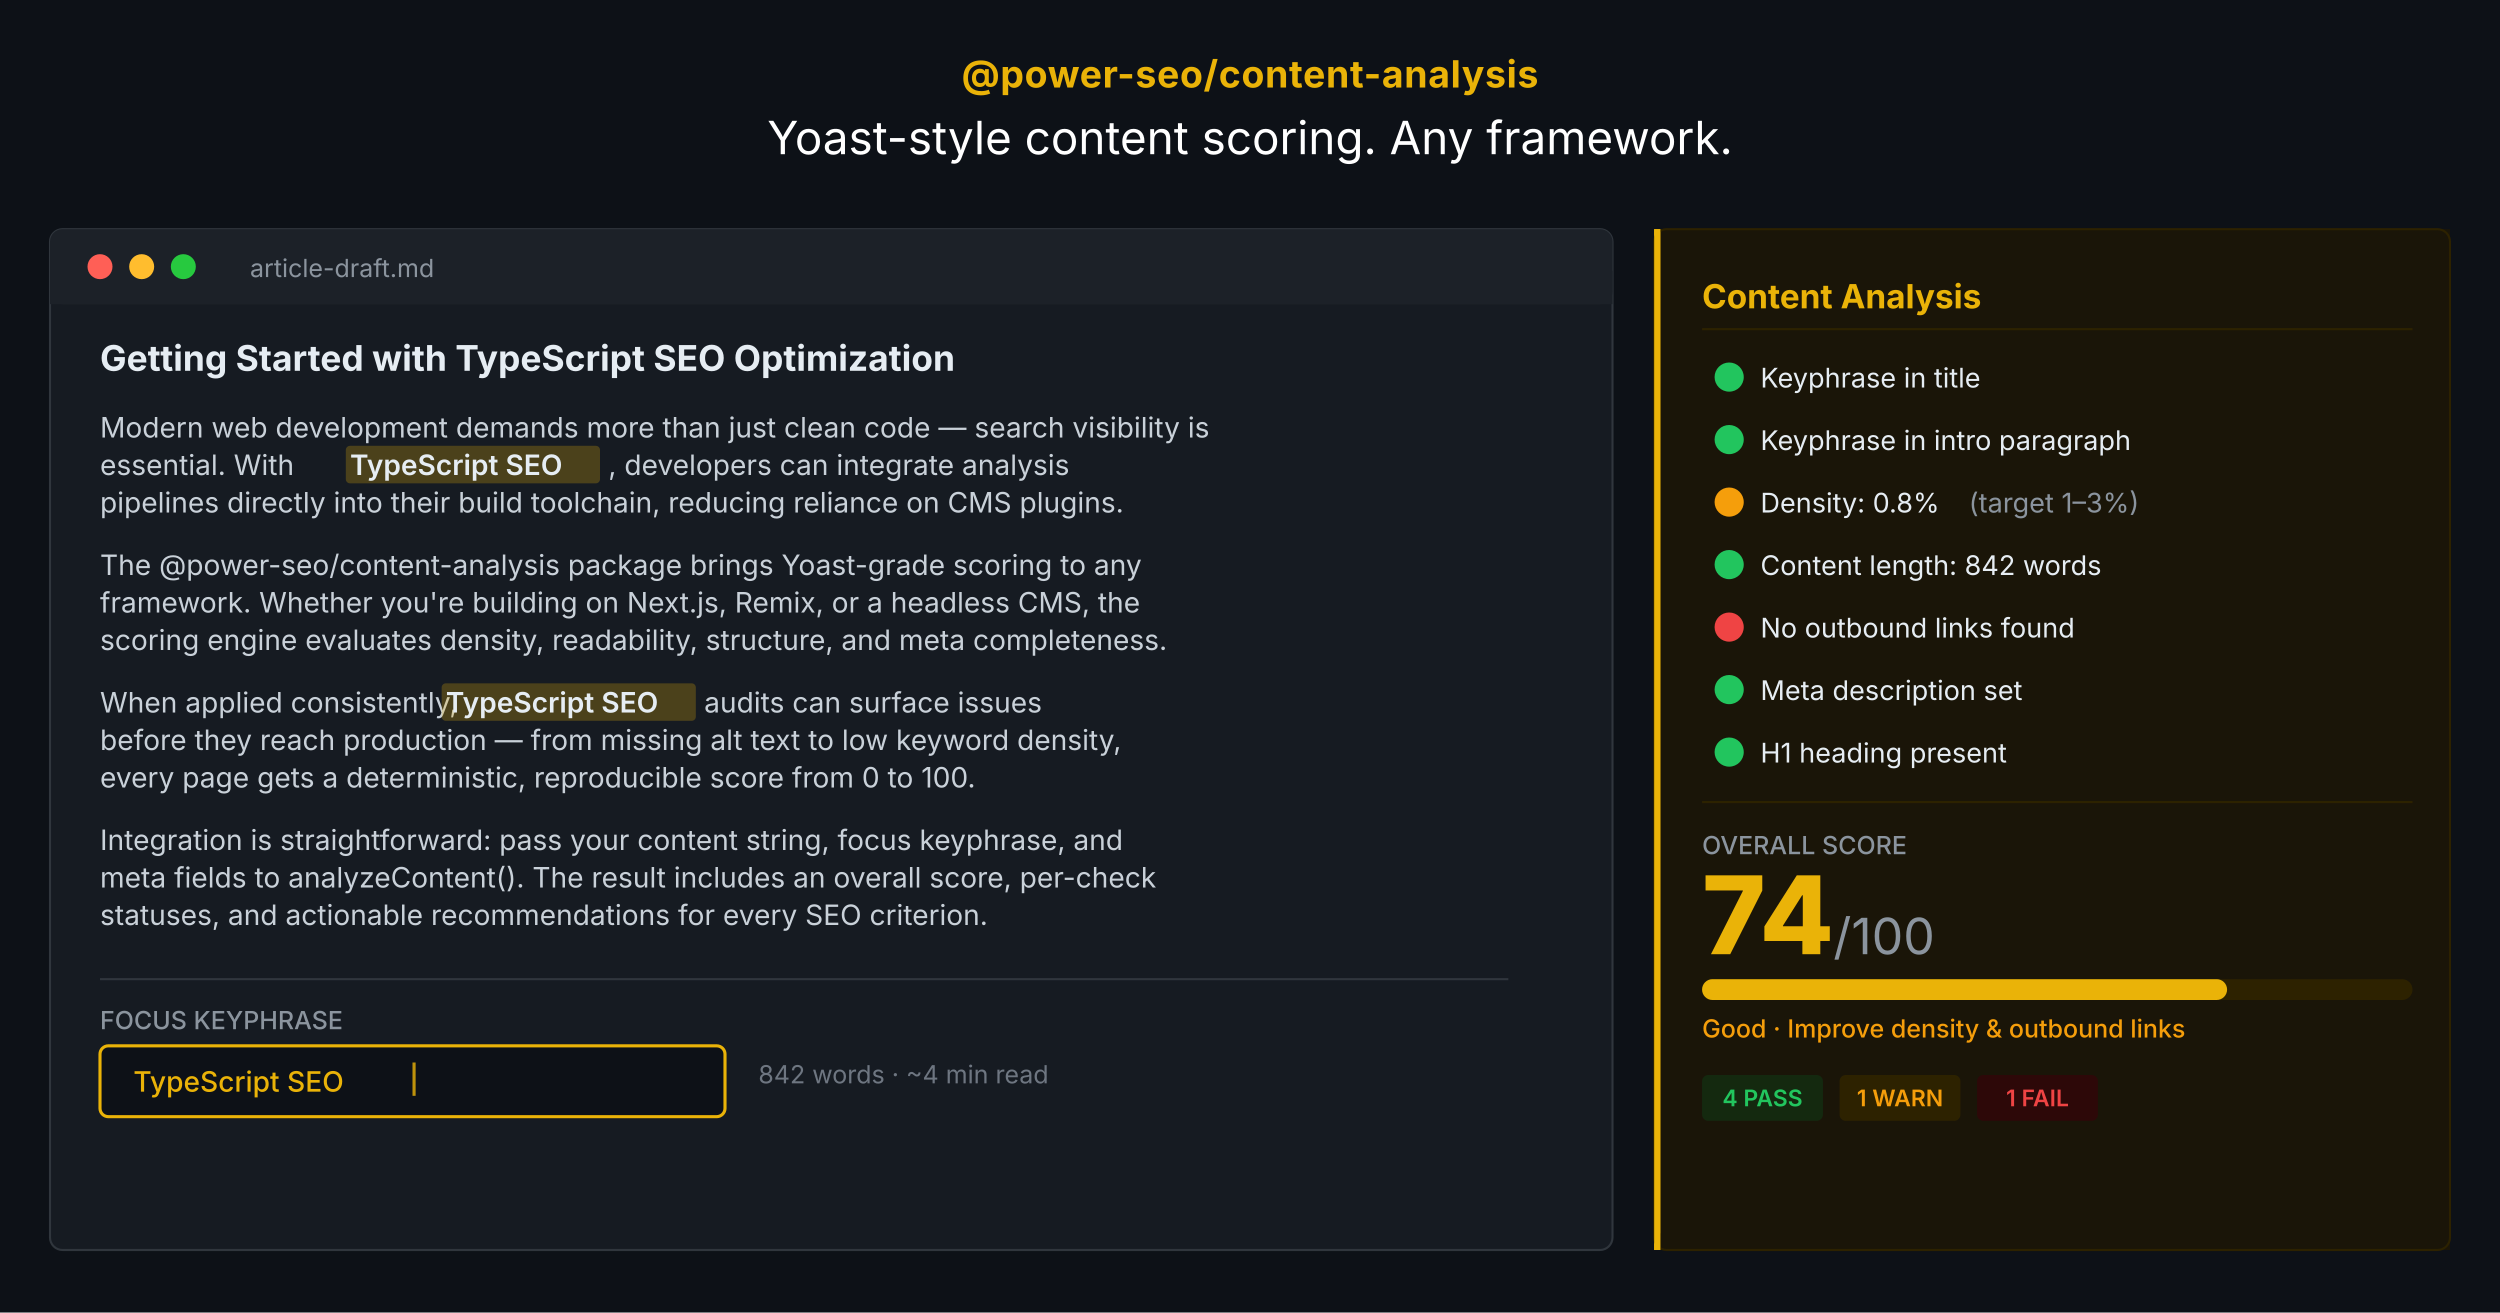
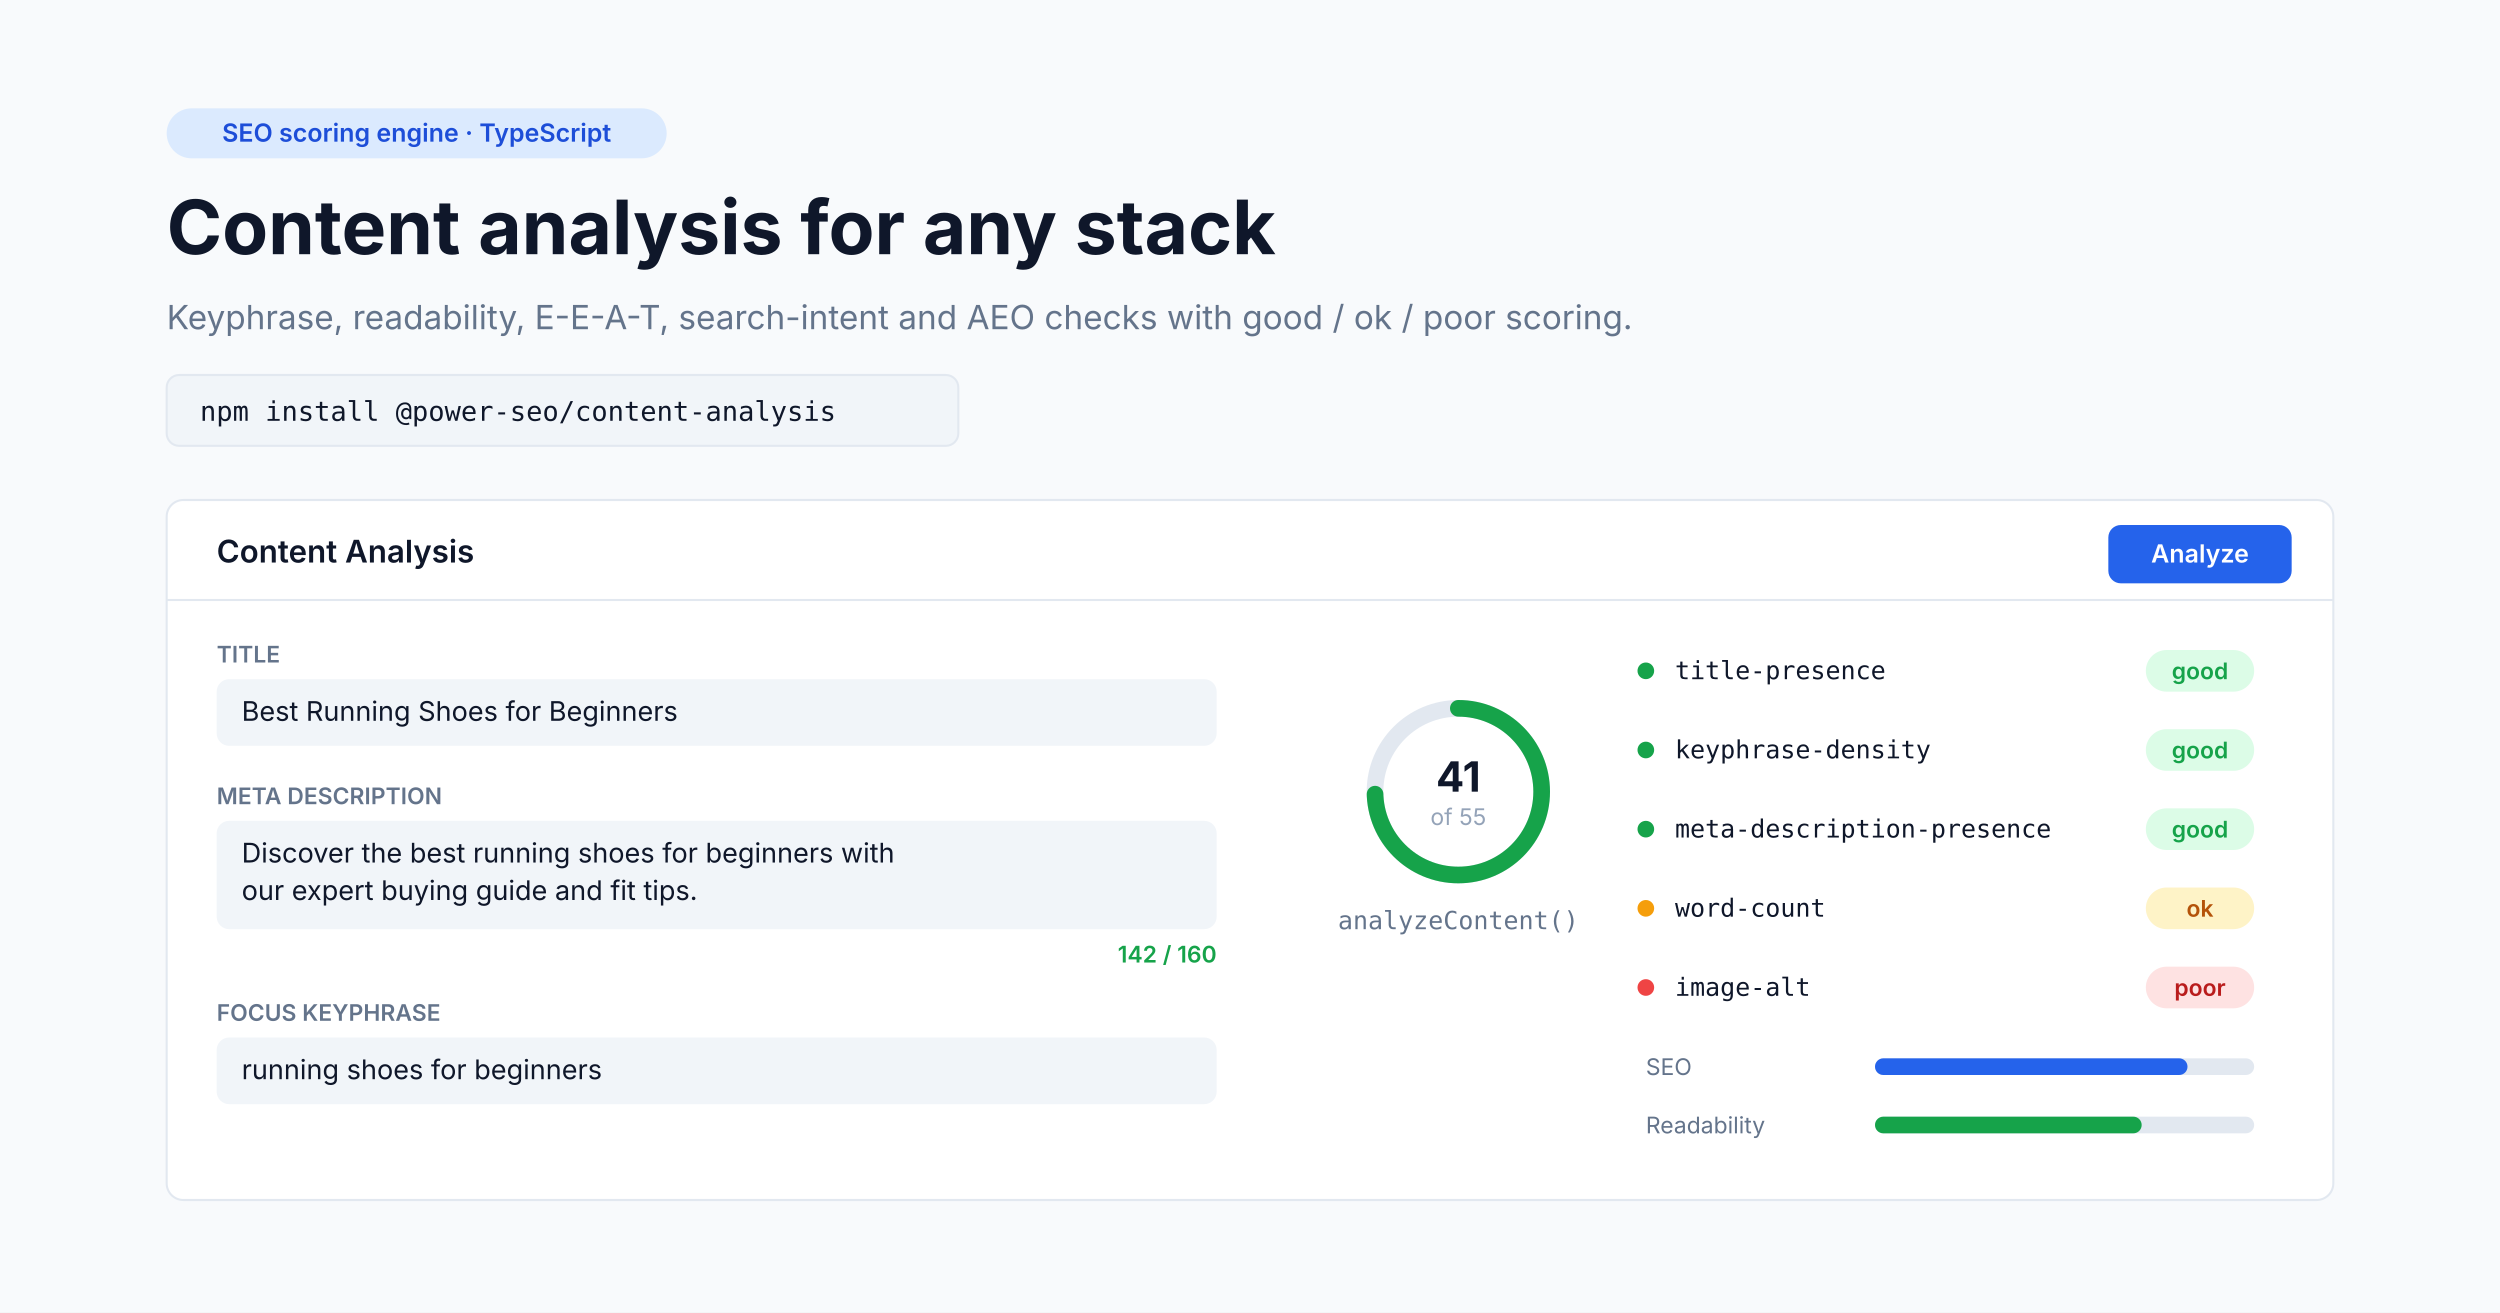
- <svg xmlns="http://www.w3.org/2000/svg" viewBox="0 0 1200 630" width="1200" height="630">
+ <svg xmlns="http://www.w3.org/2000/svg" width="1200" height="630" viewBox="0 0 1200 630">
  <defs>
    <style>
-       text { font-family: 'Inter', 'Segoe UI', system-ui, sans-serif; }
-       .mono { font-family: 'JetBrains Mono', 'Fira Code', 'Consolas', monospace; }
-     </style>
-     <clipPath id="editor-clip">
-       <rect x="24" y="110" width="750" height="490" rx="4" />
-     </clipPath>
-     <clipPath id="sidebar-clip">
-       <rect x="794" y="110" width="382" height="490" rx="4" />
-     </clipPath>
+     .font-ui { font-family: 'Inter', -apple-system, 'Segoe UI', sans-serif; }
+     .font-mono { font-family: 'JetBrains Mono', 'Fira Code', Consolas, monospace; }
+   </style>
  </defs>
-   <rect width="1200" height="630" fill="#0d1117" />
-   <text x="600" y="42" text-anchor="middle" fill="#eab308" font-size="18" font-weight="700" letter-spacing="0.3">@power-seo/content-analysis</text>
-   <text x="600" y="74" text-anchor="middle" fill="#ffffff" font-size="22" font-weight="400">Yoast-style content scoring. Any framework.</text>
-   <rect x="24" y="110" width="750" height="490" rx="6" fill="#161b22" stroke="#30363d" stroke-width="1" />
-   <rect x="24" y="110" width="750" height="36" rx="6" fill="#1c2128" />
-   <rect x="24" y="130" width="750" height="16" fill="#1c2128" />
-   <circle cx="48" cy="128" r="6" fill="#ff5f56" />
-   <circle cx="68" cy="128" r="6" fill="#ffbd2e" />
-   <circle cx="88" cy="128" r="6" fill="#27c93f" />
-   <text x="120" y="133" fill="#8b949e" font-size="12">article-draft.md</text>
-   <text x="48" y="178" fill="#e6edf3" font-size="17" font-weight="700">Getting Started with TypeScript SEO Optimization</text>
-   <text x="48" y="210" fill="#c9d1d9" font-size="13.5">Modern web development demands more than just clean code — search visibility is</text>
-   <text x="48" y="228" fill="#c9d1d9" font-size="13.5">essential. With </text>
-   <rect x="166" y="214" width="122" height="18" rx="2" fill="#eab308" opacity="0.25" />
-   <text x="168" y="228" fill="#e6edf3" font-size="13.5" font-weight="600">TypeScript SEO</text>
-   <text x="292" y="228" fill="#c9d1d9" font-size="13.5">, developers can integrate analysis</text>
-   <text x="48" y="246" fill="#c9d1d9" font-size="13.5">pipelines directly into their build toolchain, reducing reliance on CMS plugins.</text>
-   <text x="48" y="276" fill="#c9d1d9" font-size="13.5">The @power-seo/content-analysis package brings Yoast-grade scoring to any</text>
-   <text x="48" y="294" fill="#c9d1d9" font-size="13.5">framework. Whether you're building on Next.js, Remix, or a headless CMS, the</text>
-   <text x="48" y="312" fill="#c9d1d9" font-size="13.5">scoring engine evaluates density, readability, structure, and meta completeness.</text>
-   <text x="48" y="342" fill="#c9d1d9" font-size="13.5">When applied consistently, </text>
-   <rect x="212" y="328" width="122" height="18" rx="2" fill="#eab308" opacity="0.25" />
-   <text x="214" y="342" fill="#e6edf3" font-size="13.5" font-weight="600">TypeScript SEO</text>
-   <text x="338" y="342" fill="#c9d1d9" font-size="13.5"> audits can surface issues</text>
-   <text x="48" y="360" fill="#c9d1d9" font-size="13.5">before they reach production — from missing alt text to low keyword density,</text>
-   <text x="48" y="378" fill="#c9d1d9" font-size="13.5">every page gets a deterministic, reproducible score from 0 to 100.</text>
-   <text x="48" y="408" fill="#c9d1d9" font-size="13.5">Integration is straightforward: pass your content string, focus keyphrase, and</text>
-   <text x="48" y="426" fill="#c9d1d9" font-size="13.5">meta fields to analyzeContent(). The result includes an overall score, per-check</text>
-   <text x="48" y="444" fill="#c9d1d9" font-size="13.5">statuses, and actionable recommendations for every SEO criterion.</text>
-   <line x1="48" y1="470" x2="724" y2="470" stroke="#30363d" stroke-width="1" />
-   <text x="48" y="494" fill="#8b949e" font-size="12" font-weight="500">FOCUS KEYPHRASE</text>
-   <rect x="48" y="502" width="300" height="34" rx="4" fill="#0d1117" stroke="#eab308" stroke-width="1.5" />
-   <text x="64" y="524" fill="#eab308" font-size="13.5" font-weight="500">TypeScript SEO</text>
-   <rect x="198" y="510" width="1.5" height="16" fill="#eab308" opacity="0.8" />
-   <text x="364" y="520" fill="#6e7681" font-size="12">842 words · ~4 min read</text>
-   <rect x="794" y="110" width="382" height="490" rx="6" fill="#1a1508" stroke="#eab308" stroke-width="0" opacity="1" />
-   <rect x="794" y="110" width="3" height="490" rx="0" fill="#eab308" />
-   <rect x="797" y="110" width="379" height="490" rx="0" fill="#1a1508" />
-   <rect x="797" y="592" width="379" height="8" rx="0" fill="#1a1508" />
-   <rect x="1170" y="110" width="6" height="490" rx="4" fill="#1a1508" />
-   <text x="817" y="148" fill="#eab308" font-size="16" font-weight="700">Content Analysis</text>
-   <line x1="817" y1="158" x2="1158" y2="158" stroke="#2d2200" stroke-width="1" />
-   <circle cx="830" cy="181" r="7" fill="#22c55e" />
-   <text x="845" y="186" fill="#e6edf3" font-size="13">Keyphrase in title</text>
-   <circle cx="830" cy="211" r="7" fill="#22c55e" />
-   <text x="845" y="216" fill="#e6edf3" font-size="13">Keyphrase in intro paragraph</text>
-   <circle cx="830" cy="241" r="7" fill="#f59e0b" />
-   <text x="845" y="246" fill="#e6edf3" font-size="13">Density: 0.8% </text>
-   <text x="945" y="246" fill="#8b949e" font-size="13">(target 1–3%)</text>
-   <circle cx="830" cy="271" r="7" fill="#22c55e" />
-   <text x="845" y="276" fill="#e6edf3" font-size="13">Content length: 842 words</text>
-   <circle cx="830" cy="301" r="7" fill="#ef4444" />
-   <text x="845" y="306" fill="#e6edf3" font-size="13">No outbound links found</text>
-   <circle cx="830" cy="331" r="7" fill="#22c55e" />
-   <text x="845" y="336" fill="#e6edf3" font-size="13">Meta description set</text>
-   <circle cx="830" cy="361" r="7" fill="#22c55e" />
-   <text x="845" y="366" fill="#e6edf3" font-size="13">H1 heading present</text>
-   <line x1="817" y1="385" x2="1158" y2="385" stroke="#2d2200" stroke-width="1" />
-   <text x="817" y="410" fill="#8b949e" font-size="12" font-weight="500">OVERALL SCORE</text>
-   <text x="817" y="458" fill="#eab308" font-size="52" font-weight="800">74</text>
-   <text x="880" y="458" fill="#8b949e" font-size="24" font-weight="400">/100</text>
-   <rect x="817" y="470" width="341" height="10" rx="5" fill="#2d2200" />
-   <rect x="817" y="470" width="252" height="10" rx="5" fill="#eab308" />
-   <text x="817" y="498" fill="#f59e0b" font-size="12" font-weight="500">Good · Improve density &amp; outbound links</text>
-   <rect x="817" y="516" width="58" height="22" rx="3" fill="#14290f" />
-   <text x="846" y="531" text-anchor="middle" fill="#22c55e" font-size="11" font-weight="600">4 PASS</text>
-   <rect x="883" y="516" width="58" height="22" rx="3" fill="#2d2200" />
-   <text x="912" y="531" text-anchor="middle" fill="#f59e0b" font-size="11" font-weight="600">1 WARN</text>
-   <rect x="949" y="516" width="58" height="22" rx="3" fill="#2d0808" />
-   <text x="978" y="531" text-anchor="middle" fill="#ef4444" font-size="11" font-weight="600">1 FAIL</text>
-   <rect x="794" y="110" width="382" height="490" rx="6" fill="none" stroke="#2d2200" stroke-width="1" />
-   <rect x="794" y="110" width="3" height="490" fill="#eab308" />
+   <rect width="1200" height="630" fill="#f8fafc" />
+   <rect x="80" y="52" width="240" height="24" rx="12" fill="#dbeafe" />
+   <text x="200" y="68" class="font-ui" font-size="12" font-weight="600" fill="#1d4ed8" text-anchor="middle">SEO scoring engine · TypeScript</text>
+   <text x="80" y="122" class="font-ui" font-size="36" font-weight="700" fill="#0f172a">Content analysis for any stack</text>
+   <text x="80" y="158" class="font-ui" font-size="16" fill="#64748b">Keyphrase, readability, E-E-A-T, search-intent and AEO checks with good / ok / poor scoring.</text>
+   <rect x="80" y="180" width="380" height="34" rx="6" fill="#f1f5f9" stroke="#e2e8f0" />
+   <text x="96" y="202" class="font-mono" font-size="13" fill="#0f172a">npm install @power-seo/content-analysis</text>
+   <rect x="80" y="240" width="1040" height="336" rx="8" fill="#ffffff" stroke="#e2e8f0" />
+   <line x1="80" y1="288" x2="1120" y2="288" stroke="#e2e8f0" />
+   <text x="104" y="270" class="font-ui" font-size="15" font-weight="600" fill="#0f172a">Content Analysis</text>
+   <rect x="1012" y="252" width="88" height="28" rx="6" fill="#2563eb" />
+   <text x="1056" y="270" class="font-ui" font-size="12" font-weight="600" fill="#ffffff" text-anchor="middle">Analyze</text>
+   <g class="font-ui">
+     <text x="104" y="318" font-size="11" font-weight="600" fill="#64748b">TITLE</text>
+     <rect x="104" y="326" width="480" height="32" rx="6" fill="#f1f5f9" />
+     <text x="116" y="346" font-size="13" fill="#0f172a">Best Running Shoes for Beginners</text>
+     <text x="104" y="386" font-size="11" font-weight="600" fill="#64748b">META DESCRIPTION</text>
+     <rect x="104" y="394" width="480" height="52" rx="6" fill="#f1f5f9" />
+     <text x="116" y="414" font-size="13" fill="#0f172a">Discover the best running shoes for beginners with</text>
+     <text x="116" y="432" font-size="13" fill="#0f172a">our expert buying guide and fit tips.</text>
+     <text x="584" y="462" font-size="11" font-weight="600" fill="#16a34a" text-anchor="end">142 / 160</text>
+     <text x="104" y="490" font-size="11" font-weight="600" fill="#64748b">FOCUS KEYPHRASE</text>
+     <rect x="104" y="498" width="480" height="32" rx="6" fill="#f1f5f9" />
+     <text x="116" y="518" font-size="13" fill="#0f172a">running shoes for beginners</text>
+   </g>
+   <circle cx="700" cy="380" r="40" fill="none" stroke="#e2e8f0" stroke-width="8" />
+   <circle cx="700" cy="380" r="40" fill="none" stroke="#16a34a" stroke-width="8" stroke-linecap="round" stroke-dasharray="187.3 251.3" transform="rotate(-90 700 380)" />
+   <text x="700" y="380" class="font-ui" font-size="20" font-weight="700" fill="#0f172a" text-anchor="middle">41</text>
+   <text x="700" y="396" class="font-ui" font-size="11" fill="#94a3b8" text-anchor="middle">of 55</text>
+   <text x="700" y="446" class="font-mono" font-size="12" fill="#64748b" text-anchor="middle">analyzeContent()</text>
+   <g class="font-mono" font-size="12">
+     <circle cx="790" cy="322" r="4" fill="#16a34a" />
+     <text x="804" y="326" fill="#0f172a">title-presence</text>
+     <rect x="1030" y="312" width="52" height="20" rx="10" fill="#dcfce7" />
+     <text x="1056" y="326" class="font-ui" font-size="11" font-weight="600" fill="#16a34a" text-anchor="middle">good</text>
+     <circle cx="790" cy="360" r="4" fill="#16a34a" />
+     <text x="804" y="364" fill="#0f172a">keyphrase-density</text>
+     <rect x="1030" y="350" width="52" height="20" rx="10" fill="#dcfce7" />
+     <text x="1056" y="364" class="font-ui" font-size="11" font-weight="600" fill="#16a34a" text-anchor="middle">good</text>
+     <circle cx="790" cy="398" r="4" fill="#16a34a" />
+     <text x="804" y="402" fill="#0f172a">meta-description-presence</text>
+     <rect x="1030" y="388" width="52" height="20" rx="10" fill="#dcfce7" />
+     <text x="1056" y="402" class="font-ui" font-size="11" font-weight="600" fill="#16a34a" text-anchor="middle">good</text>
+     <circle cx="790" cy="436" r="4" fill="#f59e0b" />
+     <text x="804" y="440" fill="#0f172a">word-count</text>
+     <rect x="1030" y="426" width="52" height="20" rx="10" fill="#fef3c7" />
+     <text x="1056" y="440" class="font-ui" font-size="11" font-weight="600" fill="#b45309" text-anchor="middle">ok</text>
+     <circle cx="790" cy="474" r="4" fill="#ef4444" />
+     <text x="804" y="478" fill="#0f172a">image-alt</text>
+     <rect x="1030" y="464" width="52" height="20" rx="10" fill="#fee2e2" />
+     <text x="1056" y="478" class="font-ui" font-size="11" font-weight="600" fill="#b91c1c" text-anchor="middle">poor</text>
+   </g>
+   <g class="font-ui" font-size="11">
+     <text x="790" y="516" fill="#64748b">SEO</text>
+     <rect x="900" y="508" width="182" height="8" rx="4" fill="#e2e8f0" />
+     <rect x="900" y="508" width="150" height="8" rx="4" fill="#2563eb" />
+     <text x="790" y="544" fill="#64748b">Readability</text>
+     <rect x="900" y="536" width="182" height="8" rx="4" fill="#e2e8f0" />
+     <rect x="900" y="536" width="128" height="8" rx="4" fill="#16a34a" />
+   </g>
</svg>
